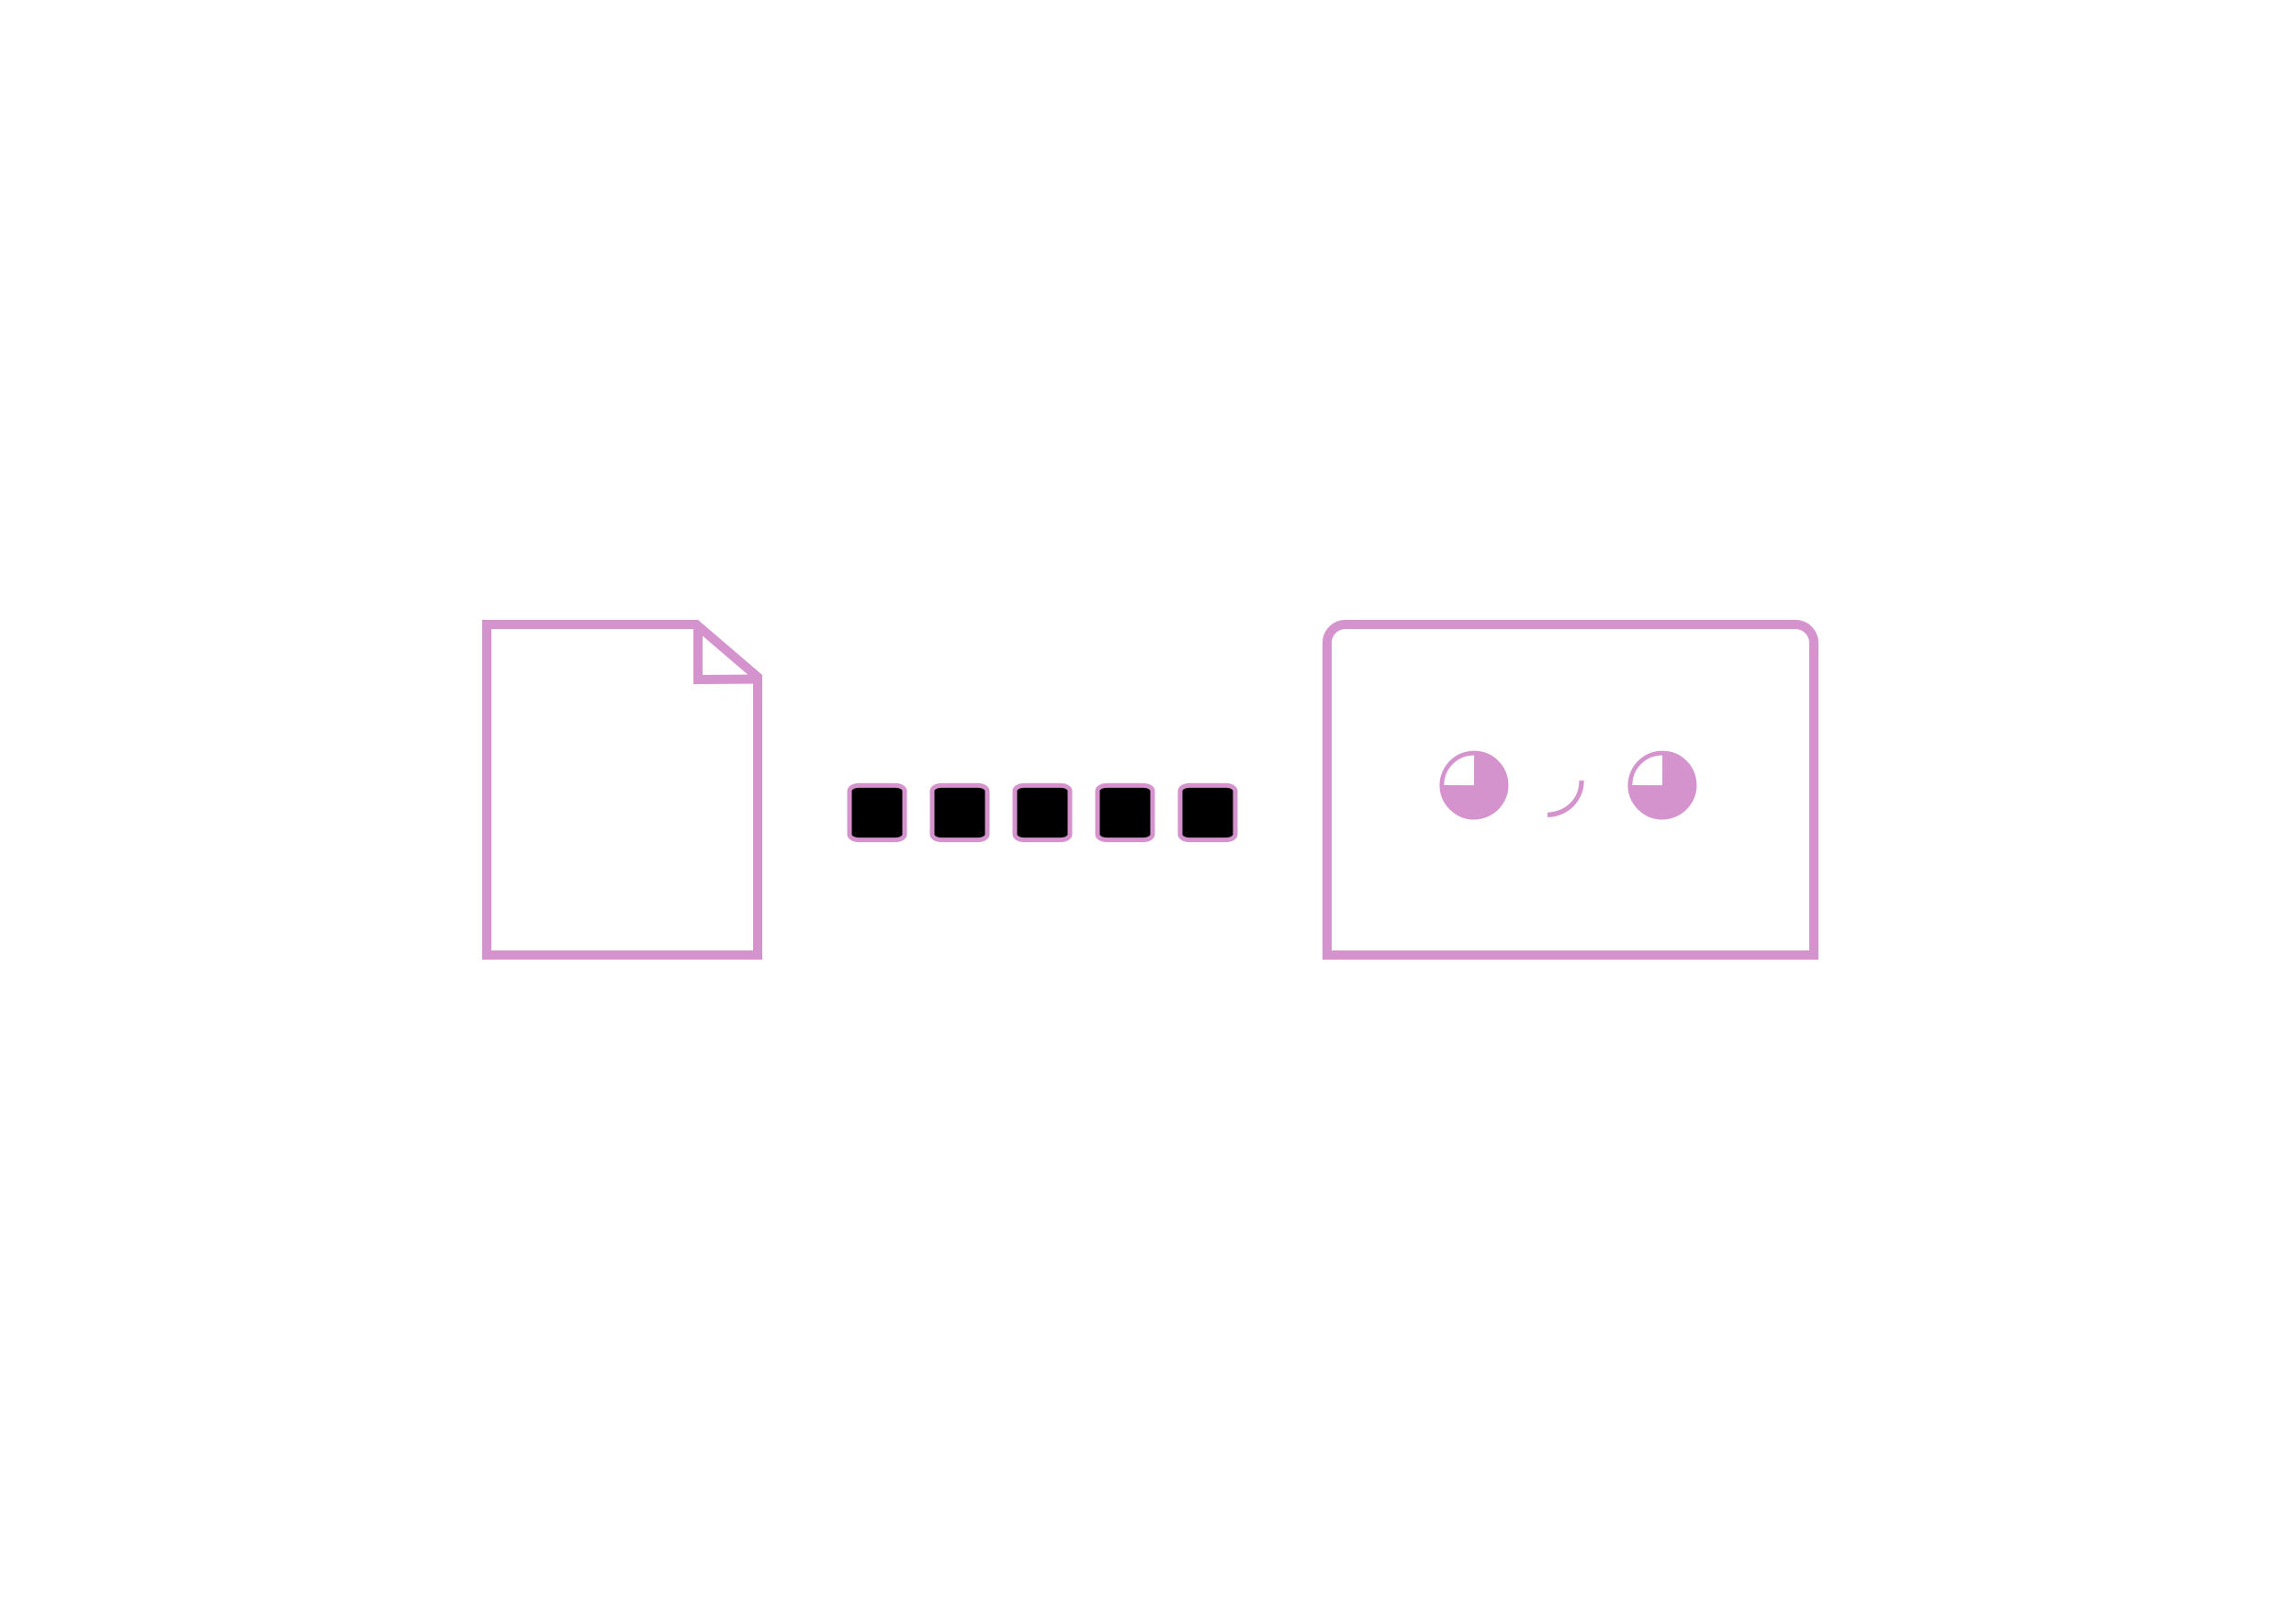
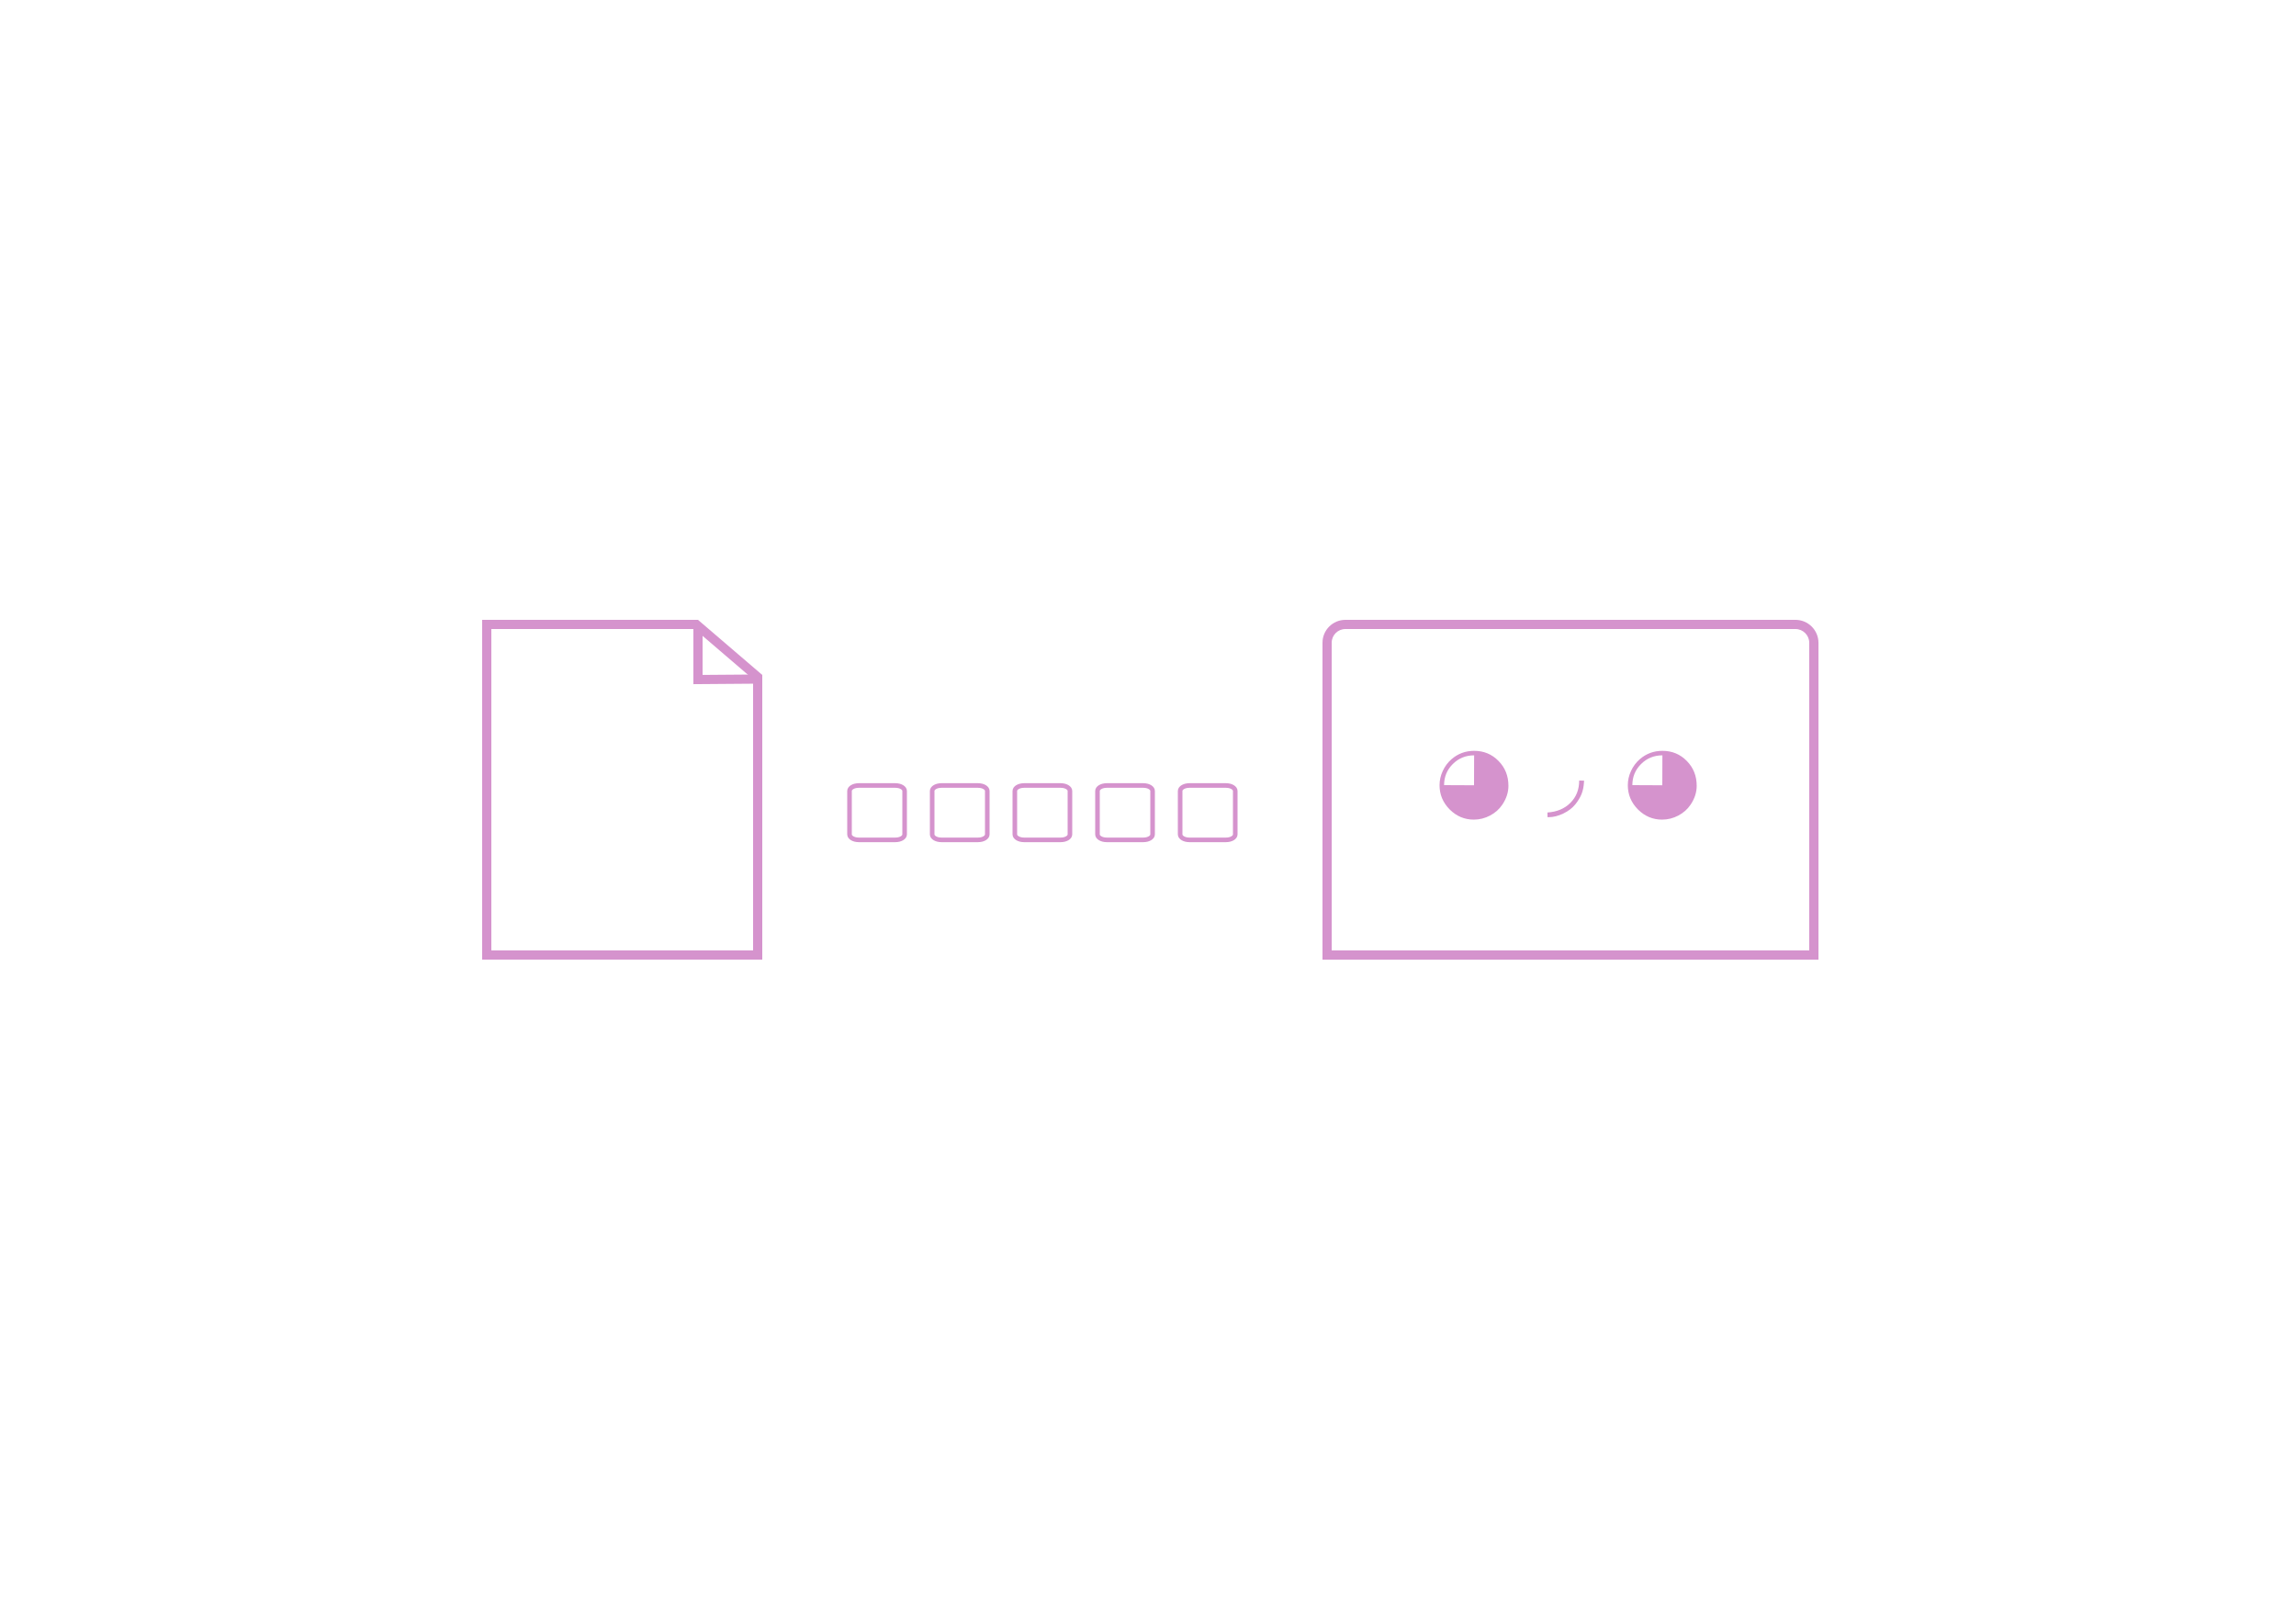
<svg xmlns="http://www.w3.org/2000/svg" version="1.1" id="Layer_1" x="0px" y="0px" viewBox="0 0 500 350" style="enable-background:new 0 0 500 350;" xml:space="preserve">
  <style type="text/css">
- 	.st0{fill:#D593CD;}
- 	.st1{fill:none;stroke:#D593CD;stroke-width:2;stroke-miterlimit:10;}
- 	.st2{enable-background:new    ;}
- 	.st3{stroke:#D593CD;stroke-miterlimit:10;}
- </style>
+     .fill-color {
+       fill:#D593CD;
+     }
+     .stroke-color {
+       stroke:#D593CD;
+     }
+     .st1{fill:none;stroke-width:2;stroke-miterlimit:10;}
+     .st2{enable-background:new;}
+     .st3{fill:transparent;stroke-width:1;stroke-miterlimit:10;}
+     .st4{fill:transparent;stroke-width:1;stroke-miterlimit:10;}
+     .st6{font-family:'fira-mono-regular';}
+     .st7{font-size:10.124px;}
+   </style>
  <g>
-     <path class="st0" d="M391,137c1.65,0,3,1.35,3,3v67H290v-67.01c0-1.65,1.34-2.99,2.99-2.99L391,137 M391,135h-98.01   c-2.75,0-4.99,2.23-4.99,4.99v69c0,0.01,0.01,0.02,0.02,0.02h107.97c0.01,0,0.02-0.01,0.02-0.02V140C396,137.24,393.76,135,391,135   L391,135z" />
+     <path class="fill-color" d="M391,137c1.65,0,3,1.35,3,3v67H290v-67.01c0-1.65,1.34-2.99,2.99-2.99L391,137 M391,135h-98.01       c-2.75,0-4.99,2.23-4.99,4.99v69c0,0.01,0.01,0.02,0.02,0.02h107.97c0.01,0,0.02-0.01,0.02-0.02V140C396,137.24,393.76,135,391,135       L391,135z" />
  </g>
  <g>
-     <path class="st0" d="M151.26,137l6.44,5.52l6.3,5.4V207h-57v-70H151.26 M152,135h-47v74h61v-62l-7-6L152,135L152,135z" />
+     <path class="fill-color" d="M151.26,137l6.44,5.52l6.3,5.4V207h-57v-70H151.26 M152,135h-47v74h61v-62l-7-6L152,135L152,135z" />
  </g>
-   <polyline class="st1" points="152,136.9 152,148 165,147.9 " />
+   <polyline class="st1 stroke-color" points="152,136.9 152,148 165,147.9 " />
  <g class="st2">
-     <path class="st0" d="M321.02,163.53c2.1,0,3.87,0.73,5.31,2.2c1.45,1.47,2.16,3.27,2.16,5.42c0,1.41-0.44,2.77-1.31,4.07   c-0.67,1.01-1.57,1.81-2.68,2.4c-1.12,0.59-2.3,0.89-3.55,0.89c-2.03,0-3.78-0.74-5.26-2.22c-1.47-1.49-2.2-3.25-2.2-5.28   c0-1.06,0.23-2.09,0.7-3.1c0.47-1.01,1.11-1.87,1.93-2.58C317.51,164.14,319.15,163.53,321.02,163.53z M321.02,164.51   c-1.82,0-3.37,0.63-4.64,1.89c-1.27,1.26-1.9,2.8-1.9,4.6l6.52,0.03L321.02,164.51z" />
+     <path class="fill-color" d="M321.02,163.53c2.1,0,3.87,0.73,5.31,2.2c1.45,1.47,2.16,3.27,2.16,5.42c0,1.41-0.44,2.77-1.31,4.07       c-0.67,1.01-1.57,1.81-2.68,2.4c-1.12,0.59-2.3,0.89-3.55,0.89c-2.03,0-3.78-0.74-5.26-2.22c-1.47-1.49-2.2-3.25-2.2-5.28       c0-1.06,0.23-2.09,0.7-3.1c0.47-1.01,1.11-1.87,1.93-2.58C317.51,164.14,319.15,163.53,321.02,163.53z M321.02,164.51       c-1.82,0-3.37,0.63-4.64,1.89c-1.27,1.26-1.9,2.8-1.9,4.6l6.52,0.03L321.02,164.51z" />
  </g>
  <g class="st2">
-     <path class="st0" d="M362.02,163.53c2.1,0,3.87,0.73,5.31,2.2c1.45,1.47,2.16,3.27,2.16,5.42c0,1.41-0.44,2.77-1.31,4.07   c-0.67,1.01-1.57,1.81-2.68,2.4c-1.12,0.59-2.3,0.89-3.55,0.89c-2.03,0-3.78-0.74-5.26-2.22c-1.47-1.49-2.2-3.25-2.2-5.28   c0-1.06,0.23-2.09,0.7-3.1c0.47-1.01,1.11-1.87,1.93-2.58C358.51,164.14,360.15,163.53,362.02,163.53z M362.02,164.51   c-1.82,0-3.37,0.63-4.64,1.89c-1.27,1.26-1.9,2.8-1.9,4.6l6.52,0.03L362.02,164.51z" />
+     <path class="fill-color" d="M362.02,163.53c2.1,0,3.87,0.73,5.31,2.2c1.45,1.47,2.16,3.27,2.16,5.42c0,1.41-0.44,2.77-1.31,4.07       c-0.67,1.01-1.57,1.81-2.68,2.4c-1.12,0.59-2.3,0.89-3.55,0.89c-2.03,0-3.78-0.74-5.26-2.22c-1.47-1.49-2.2-3.25-2.2-5.28       c0-1.06,0.23-2.09,0.7-3.1c0.47-1.01,1.11-1.87,1.93-2.58C358.51,164.14,360.15,163.53,362.02,163.53z M362.02,164.51       c-1.82,0-3.37,0.63-4.64,1.89c-1.27,1.26-1.9,2.8-1.9,4.6l6.52,0.03L362.02,164.51z" />
  </g>
  <g class="st2">
-     <path class="st0" d="M337,177.97l-0.01-1.01c2.07-0.14,3.75-0.84,5.01-2.12c1.27-1.27,1.9-2.89,1.9-4.84l1.07,0.03   c-0.02,0.18-0.03,0.31-0.03,0.39c-0.06,0.94-0.23,1.78-0.52,2.5c-0.29,0.72-0.73,1.47-1.34,2.24c-0.65,0.81-1.53,1.49-2.63,2.02   s-2.17,0.8-3.2,0.8C337.23,177.99,337.15,177.98,337,177.97z" />
+     <path class="fill-color" d="M337,177.97l-0.01-1.01c2.07-0.14,3.75-0.84,5.01-2.12c1.27-1.27,1.9-2.89,1.9-4.84l1.07,0.03       c-0.02,0.18-0.03,0.31-0.03,0.39c-0.06,0.94-0.23,1.78-0.52,2.5c-0.29,0.72-0.73,1.47-1.34,2.24c-0.65,0.81-1.53,1.49-2.63,2.02       s-2.17,0.8-3.2,0.8C337.23,177.99,337.15,177.98,337,177.97z" />
  </g>
-   <path class="st3" d="M195,182.92h-8c-1.1,0-2-0.53-2-1.18v-9.48c0-0.65,0.9-1.18,2-1.18h8c1.1,0,2,0.53,2,1.18v9.48  C197,182.39,196.1,182.92,195,182.92z" />
-   <path class="st3" d="M213,182.92h-8c-1.1,0-2-0.53-2-1.18v-9.48c0-0.65,0.9-1.18,2-1.18h8c1.1,0,2,0.53,2,1.18v9.48  C215,182.39,214.1,182.92,213,182.92z" />
-   <path class="st3" d="M231,182.92h-8c-1.1,0-2-0.53-2-1.18v-9.48c0-0.65,0.9-1.18,2-1.18h8c1.1,0,2,0.53,2,1.18v9.48  C233,182.39,232.1,182.92,231,182.92z" />
-   <path class="st3" d="M249,182.92h-8c-1.1,0-2-0.53-2-1.18v-9.48c0-0.65,0.9-1.18,2-1.18h8c1.1,0,2,0.53,2,1.18v9.48  C251,182.39,250.1,182.92,249,182.92z" />
-   <path class="st3" d="M267,182.92h-8c-1.1,0-2-0.53-2-1.18v-9.48c0-0.65,0.9-1.18,2-1.18h8c1.1,0,2,0.53,2,1.18v9.48  C269,182.39,268.1,182.92,267,182.92z" />
+   <path class="st4 loading-bar stroke-color" d="M195,182.92h-8c-1.1,0-2-0.53-2-1.18v-9.48c0-0.65,0.9-1.18,2-1.18h8c1.1,0,2,0.53,2,1.18v9.48 C197,182.39,196.1,182.92,195,182.92z" />
+   <path class="st3 loading-bar stroke-color" d="M213,182.92h-8c-1.1,0-2-0.53-2-1.18v-9.48c0-0.65,0.9-1.18,2-1.18h8c1.1,0,2,0.53,2,1.18v9.48 C215,182.39,214.1,182.92,213,182.92z" />
+   <path class="st3 loading-bar stroke-color" d="M231,182.92h-8c-1.1,0-2-0.53-2-1.18v-9.48c0-0.65,0.9-1.18,2-1.18h8c1.1,0,2,0.53,2,1.18v9.48 C233,182.39,232.1,182.92,231,182.92z" />
+   <path class="st3 loading-bar stroke-color" d="M249,182.92h-8c-1.1,0-2-0.53-2-1.18v-9.48c0-0.65,0.9-1.18,2-1.18h8c1.1,0,2,0.53,2,1.18v9.48 C251,182.39,250.1,182.92,249,182.92z" />
+   <path class="st3 loading-bar stroke-color" d="M267,182.92h-8c-1.1,0-2-0.53-2-1.18v-9.48c0-0.65,0.9-1.18,2-1.18h8c1.1,0,2,0.53,2,1.18v9.48 C269,182.39,268.1,182.92,267,182.92z" />
</svg>
